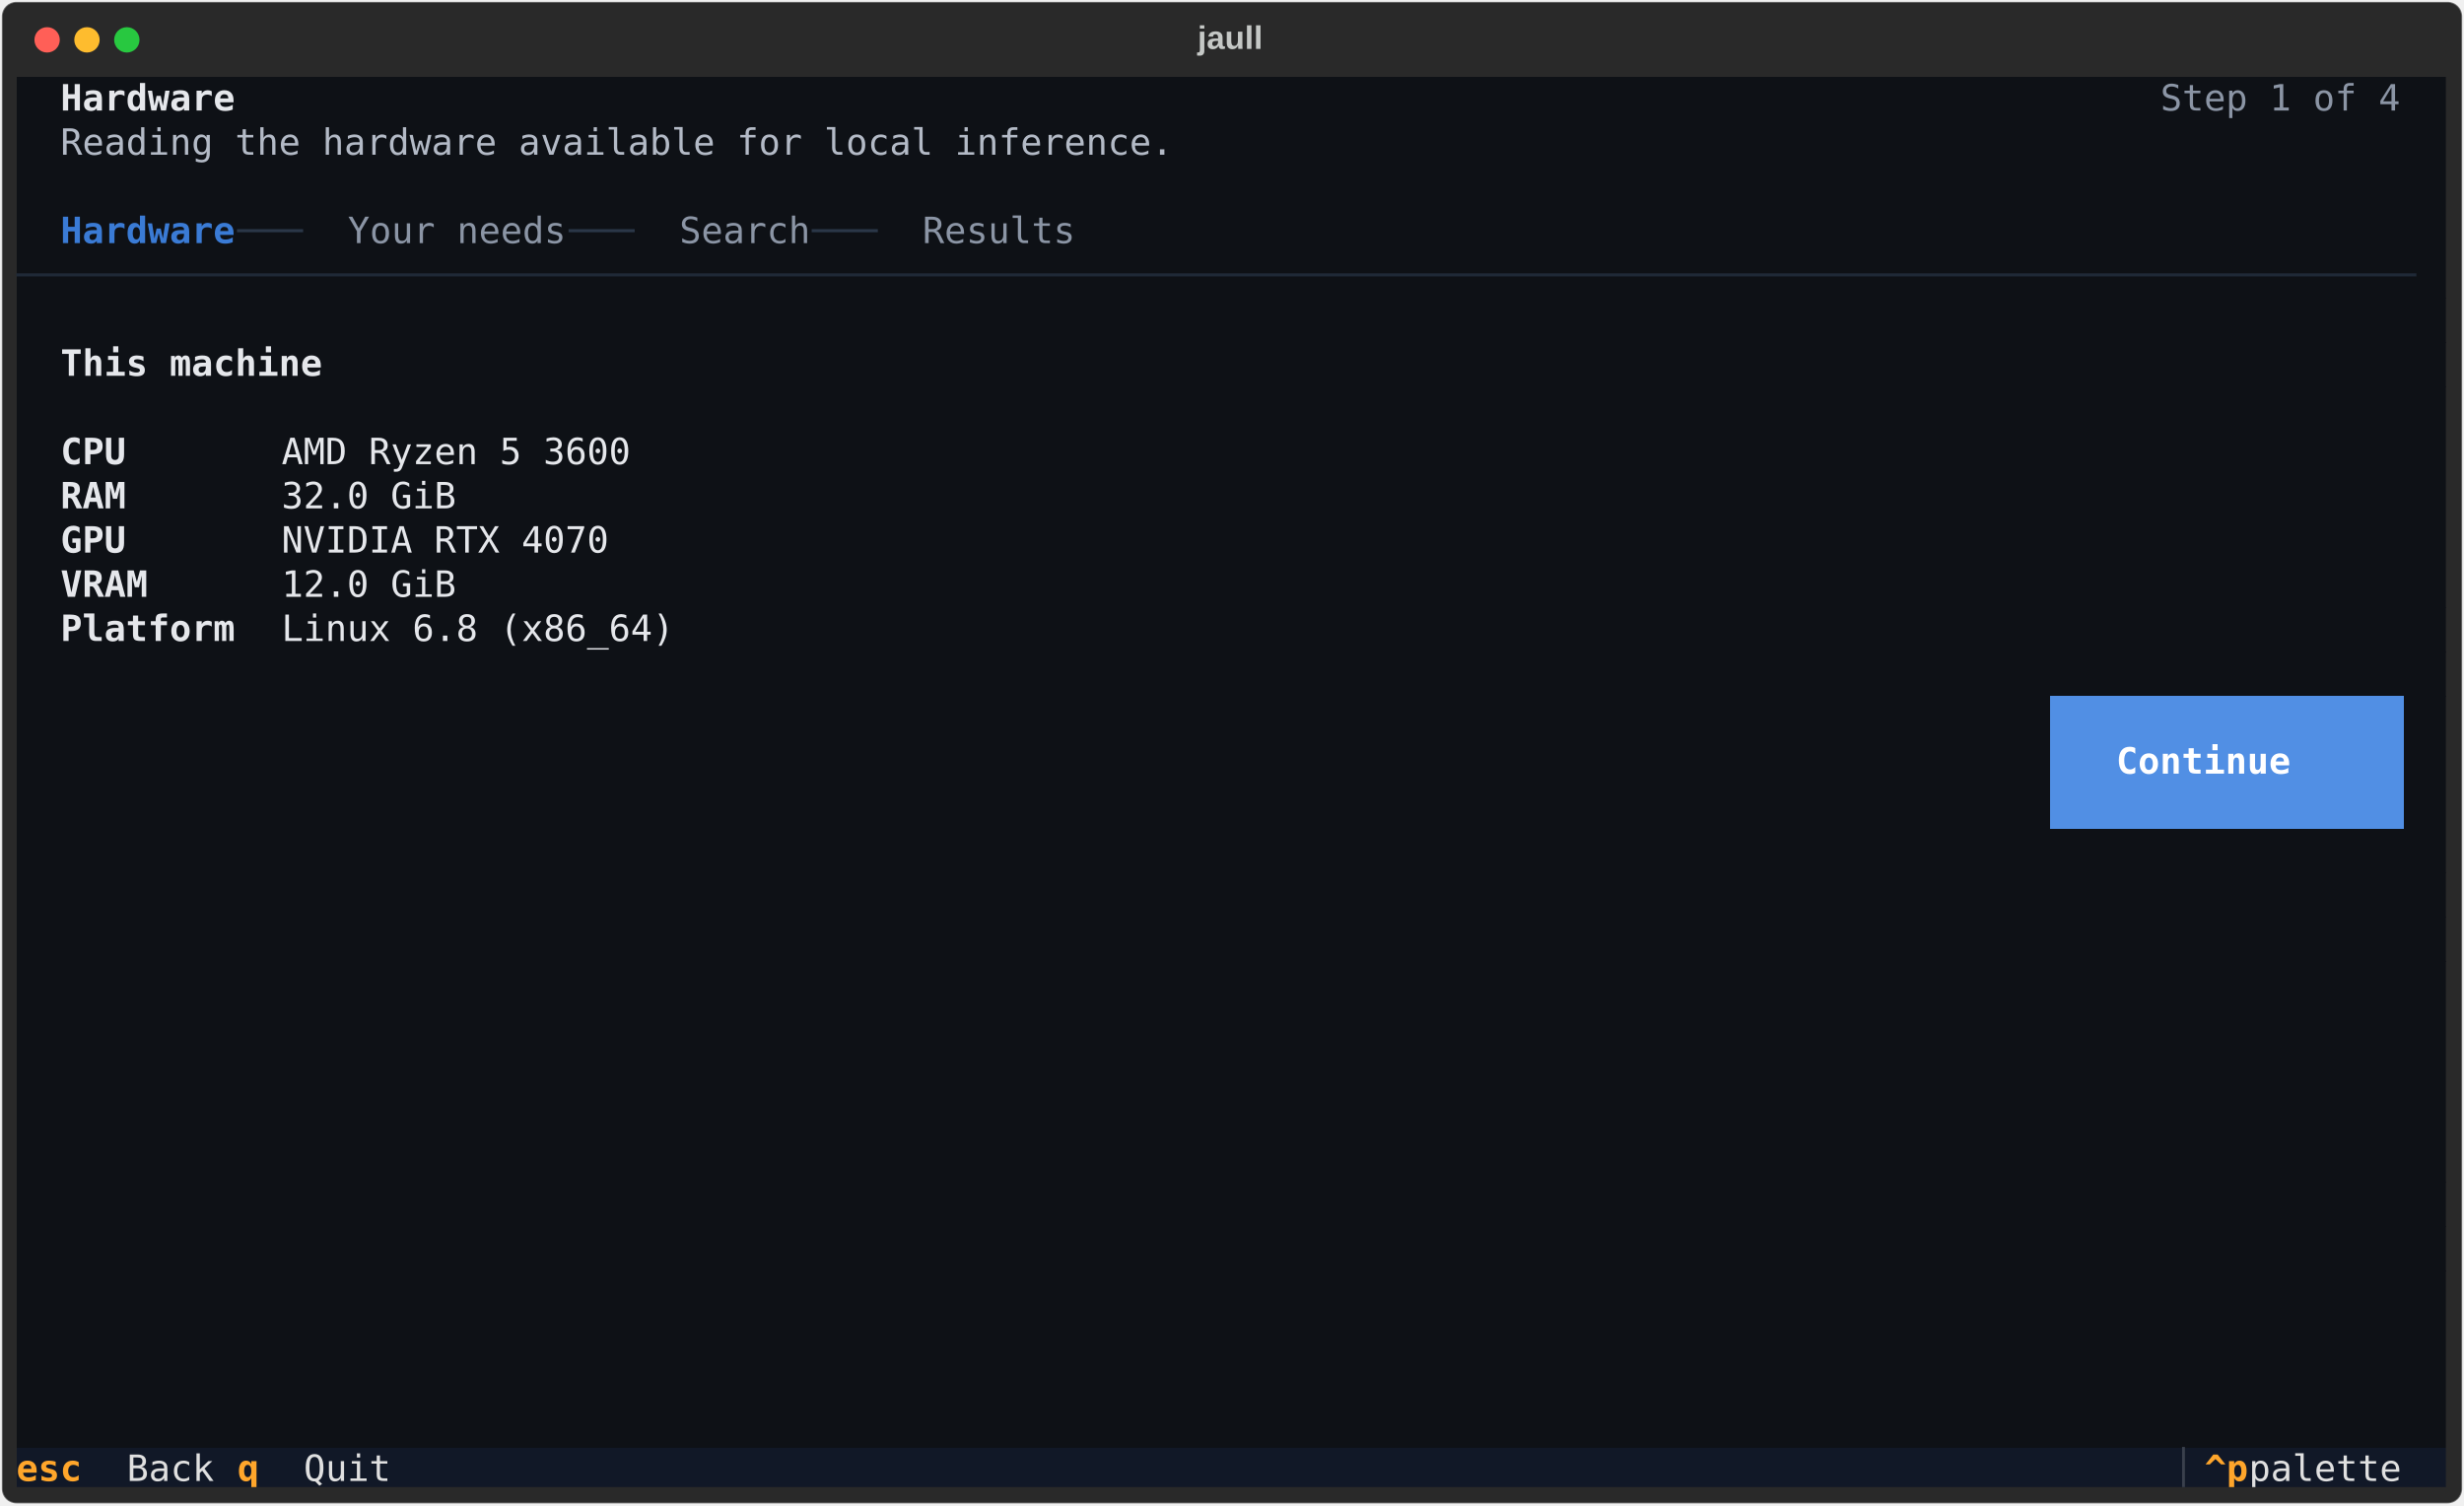
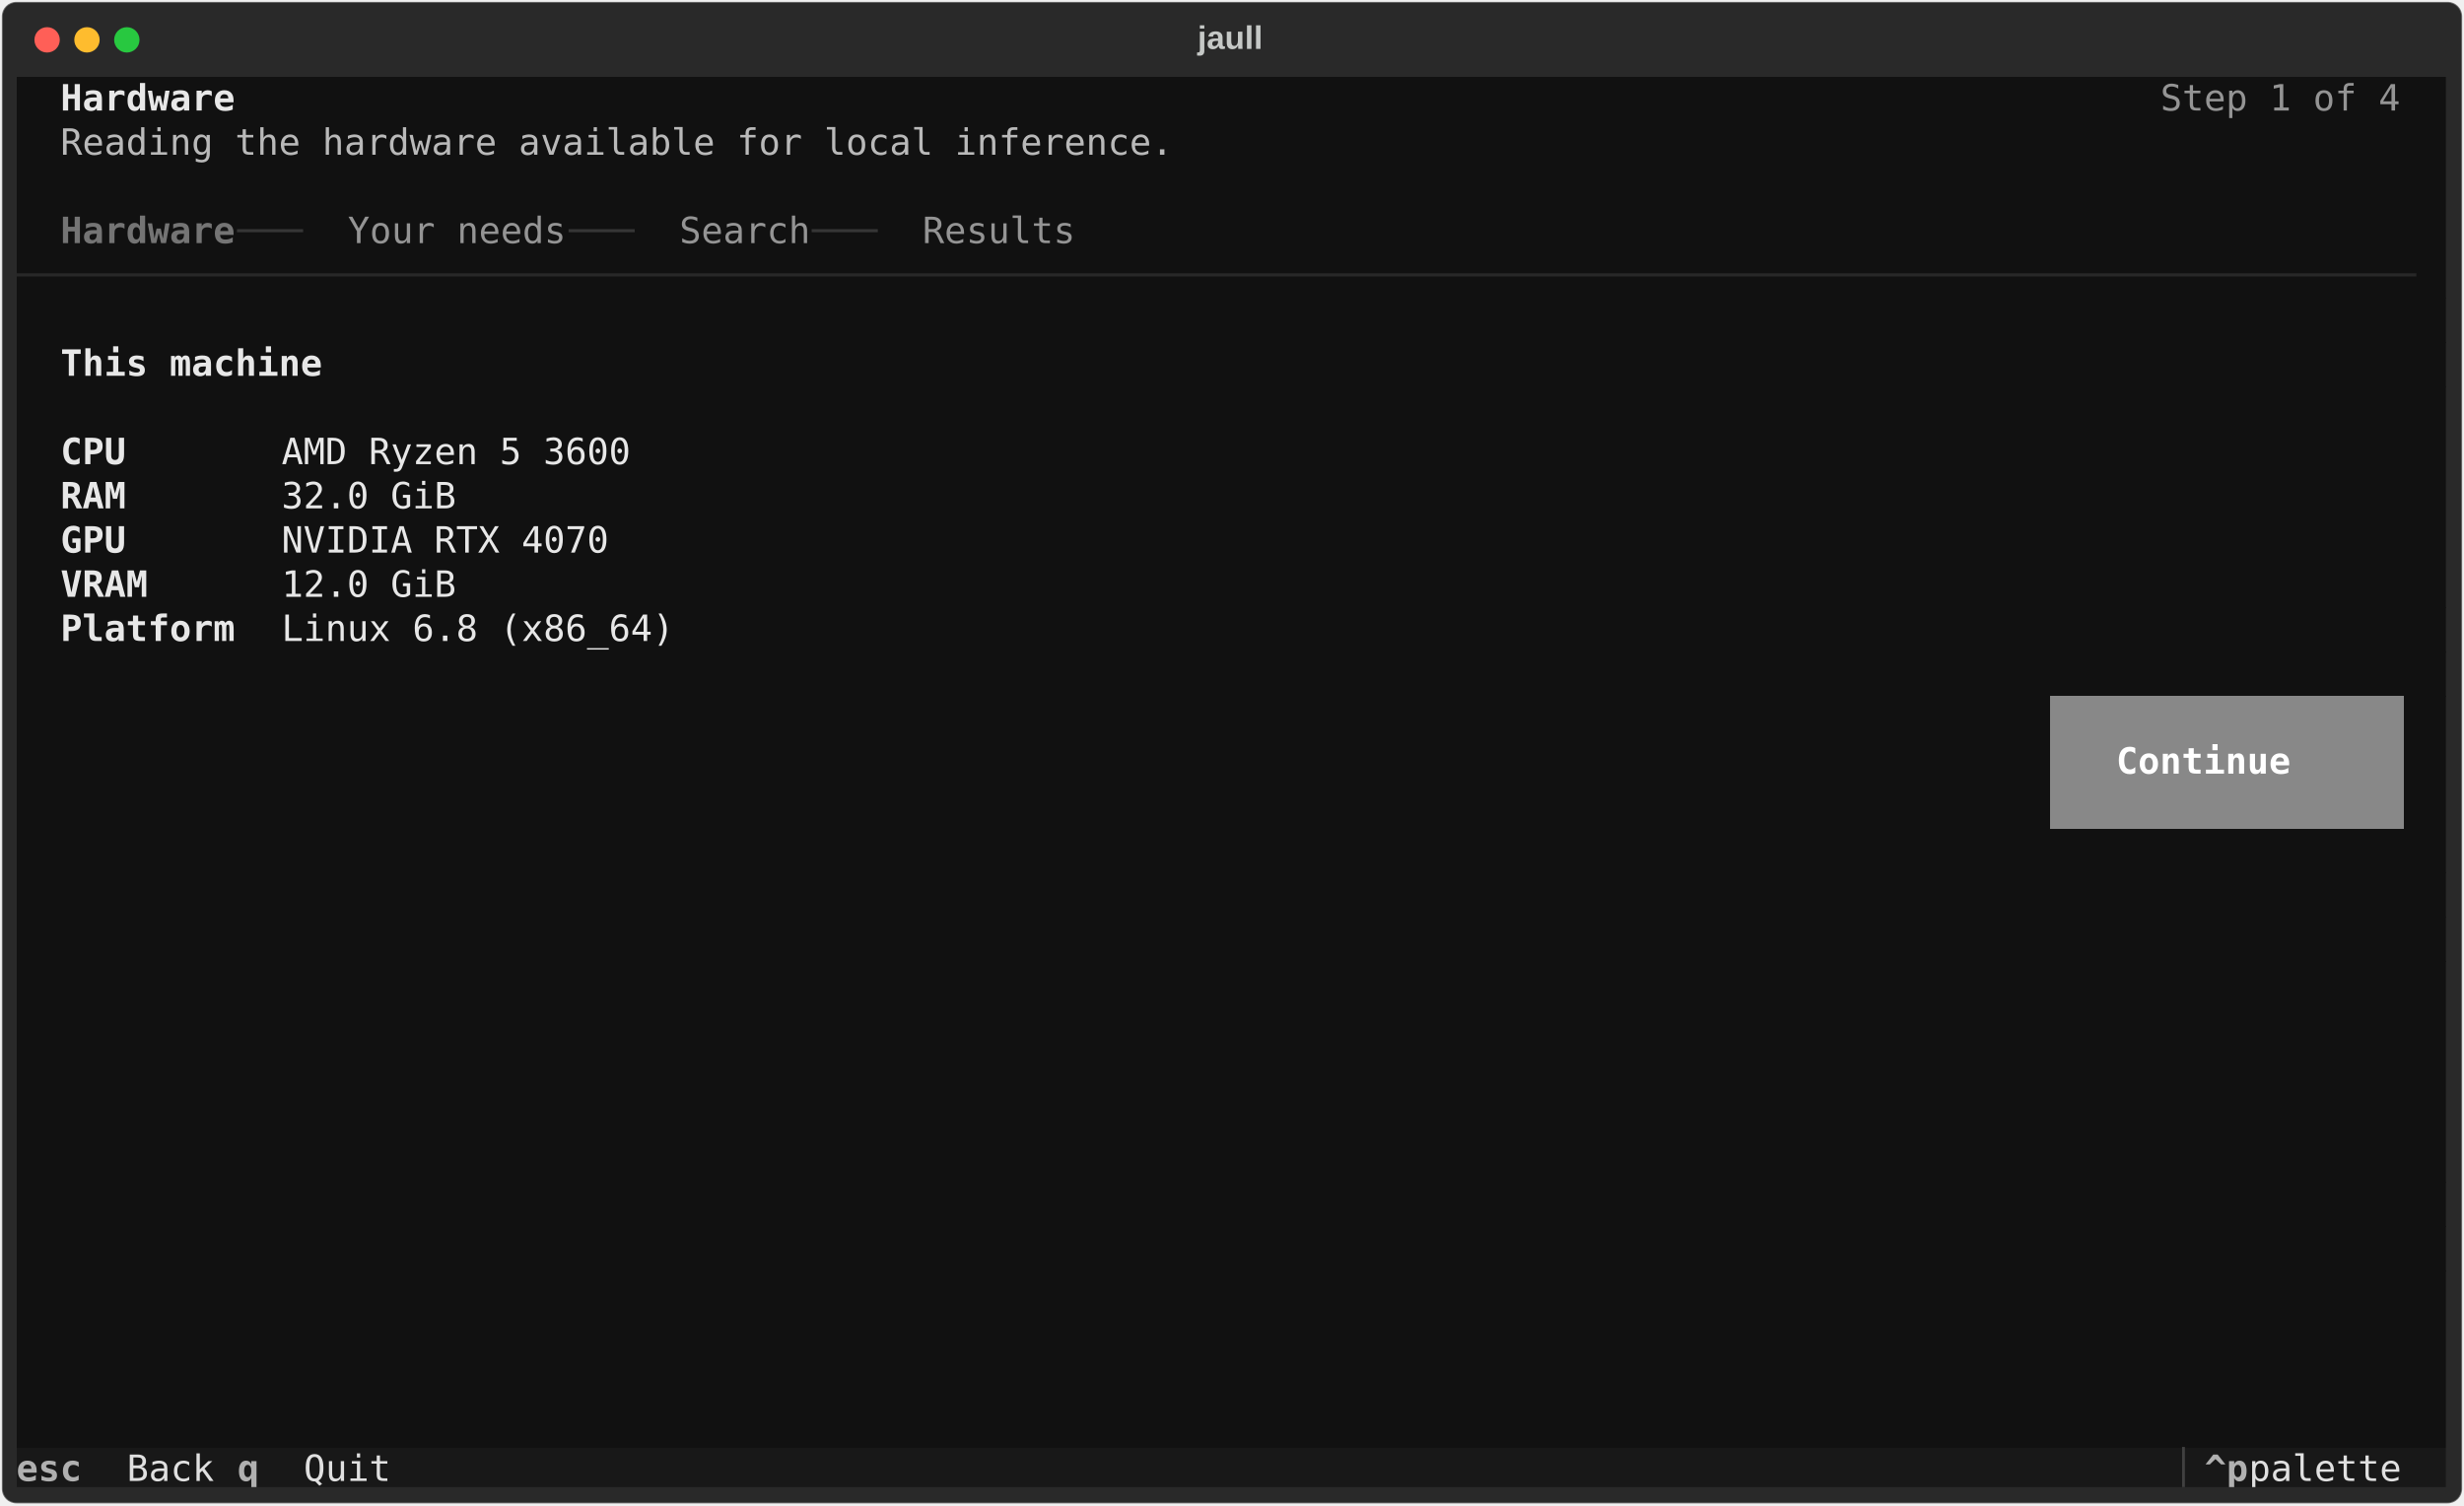
<svg xmlns="http://www.w3.org/2000/svg" class="rich-terminal" viewBox="0 0 1360 830.8">
  <style>

    @font-face {
        font-family: "Fira Code";
        src: local("FiraCode-Regular"),
                url("https://cdnjs.cloudflare.com/ajax/libs/firacode/6.2.0/woff2/FiraCode-Regular.woff2") format("woff2"),
                url("https://cdnjs.cloudflare.com/ajax/libs/firacode/6.2.0/woff/FiraCode-Regular.woff") format("woff");
        font-style: normal;
        font-weight: 400;
    }
    @font-face {
        font-family: "Fira Code";
        src: local("FiraCode-Bold"),
                url("https://cdnjs.cloudflare.com/ajax/libs/firacode/6.2.0/woff2/FiraCode-Bold.woff2") format("woff2"),
                url("https://cdnjs.cloudflare.com/ajax/libs/firacode/6.2.0/woff/FiraCode-Bold.woff") format("woff");
        font-style: bold;
        font-weight: 700;
    }

-     .terminal-2923020506-matrix {
+     .terminal-290826810-matrix {
        font-family: Fira Code, monospace;
        font-size: 20px;
        line-height: 24.4px;
        font-variant-east-asian: full-width;
    }

-     .terminal-2923020506-title {
+     .terminal-290826810-title {
        font-size: 18px;
        font-weight: bold;
        font-family: arial;
    }

-     .terminal-2923020506-r1 { fill: #c5c8c6 }
- .terminal-2923020506-r2 { fill: #e5e7eb;font-weight: bold }
- .terminal-2923020506-r3 { fill: #8b95a5 }
- .terminal-2923020506-r4 { fill: #b3bac6 }
- .terminal-2923020506-r5 { fill: #3a7bd5;font-weight: bold }
- .terminal-2923020506-r6 { fill: #2b3748 }
- .terminal-2923020506-r7 { fill: #1f2937 }
- .terminal-2923020506-r8 { fill: #e5e7eb }
- .terminal-2923020506-r9 { fill: #ffffff;font-weight: bold }
- .terminal-2923020506-r10 { fill: #ffa62b;font-weight: bold }
- .terminal-2923020506-r11 { fill: #e0e0e0 }
- .terminal-2923020506-r12 { fill: #3a404c }
+     .terminal-290826810-r1 { fill: #c5c8c6 }
+ .terminal-290826810-r2 { fill: #e7e7e7;font-weight: bold }
+ .terminal-290826810-r3 { fill: #949494 }
+ .terminal-290826810-r4 { fill: #b9b9b9 }
+ .terminal-290826810-r5 { fill: #747474;font-weight: bold }
+ .terminal-290826810-r6 { fill: #363636 }
+ .terminal-290826810-r7 { fill: #282828 }
+ .terminal-290826810-r8 { fill: #e7e7e7 }
+ .terminal-290826810-r9 { fill: #ffffff;font-weight: bold }
+ .terminal-290826810-r10 { fill: #b0b0b0;font-weight: bold }
+ .terminal-290826810-r11 { fill: #e0e0e0 }
+ .terminal-290826810-r12 { fill: #404040 }
    </style>
  <defs>
-     <clipPath id="terminal-2923020506-clip-terminal">
+     <clipPath id="terminal-290826810-clip-terminal">
      <rect x="0" y="0" width="1341.0" height="779.8" />
    </clipPath>
-     <clipPath id="terminal-2923020506-line-0">
+     <clipPath id="terminal-290826810-line-0">
      <rect x="0" y="1.5" width="1342" height="24.65" />
    </clipPath>
-     <clipPath id="terminal-2923020506-line-1">
+     <clipPath id="terminal-290826810-line-1">
      <rect x="0" y="25.9" width="1342" height="24.65" />
    </clipPath>
-     <clipPath id="terminal-2923020506-line-2">
+     <clipPath id="terminal-290826810-line-2">
      <rect x="0" y="50.3" width="1342" height="24.65" />
    </clipPath>
-     <clipPath id="terminal-2923020506-line-3">
+     <clipPath id="terminal-290826810-line-3">
      <rect x="0" y="74.7" width="1342" height="24.65" />
    </clipPath>
-     <clipPath id="terminal-2923020506-line-4">
+     <clipPath id="terminal-290826810-line-4">
      <rect x="0" y="99.1" width="1342" height="24.65" />
    </clipPath>
-     <clipPath id="terminal-2923020506-line-5">
+     <clipPath id="terminal-290826810-line-5">
      <rect x="0" y="123.5" width="1342" height="24.65" />
    </clipPath>
-     <clipPath id="terminal-2923020506-line-6">
+     <clipPath id="terminal-290826810-line-6">
      <rect x="0" y="147.9" width="1342" height="24.65" />
    </clipPath>
-     <clipPath id="terminal-2923020506-line-7">
+     <clipPath id="terminal-290826810-line-7">
      <rect x="0" y="172.3" width="1342" height="24.65" />
    </clipPath>
-     <clipPath id="terminal-2923020506-line-8">
+     <clipPath id="terminal-290826810-line-8">
      <rect x="0" y="196.7" width="1342" height="24.65" />
    </clipPath>
-     <clipPath id="terminal-2923020506-line-9">
+     <clipPath id="terminal-290826810-line-9">
      <rect x="0" y="221.1" width="1342" height="24.65" />
    </clipPath>
-     <clipPath id="terminal-2923020506-line-10">
+     <clipPath id="terminal-290826810-line-10">
      <rect x="0" y="245.5" width="1342" height="24.65" />
    </clipPath>
-     <clipPath id="terminal-2923020506-line-11">
+     <clipPath id="terminal-290826810-line-11">
      <rect x="0" y="269.9" width="1342" height="24.65" />
    </clipPath>
-     <clipPath id="terminal-2923020506-line-12">
+     <clipPath id="terminal-290826810-line-12">
      <rect x="0" y="294.3" width="1342" height="24.65" />
    </clipPath>
-     <clipPath id="terminal-2923020506-line-13">
+     <clipPath id="terminal-290826810-line-13">
      <rect x="0" y="318.7" width="1342" height="24.65" />
    </clipPath>
-     <clipPath id="terminal-2923020506-line-14">
+     <clipPath id="terminal-290826810-line-14">
      <rect x="0" y="343.1" width="1342" height="24.65" />
    </clipPath>
-     <clipPath id="terminal-2923020506-line-15">
+     <clipPath id="terminal-290826810-line-15">
      <rect x="0" y="367.5" width="1342" height="24.65" />
    </clipPath>
-     <clipPath id="terminal-2923020506-line-16">
+     <clipPath id="terminal-290826810-line-16">
      <rect x="0" y="391.9" width="1342" height="24.65" />
    </clipPath>
-     <clipPath id="terminal-2923020506-line-17">
+     <clipPath id="terminal-290826810-line-17">
      <rect x="0" y="416.3" width="1342" height="24.65" />
    </clipPath>
-     <clipPath id="terminal-2923020506-line-18">
+     <clipPath id="terminal-290826810-line-18">
      <rect x="0" y="440.7" width="1342" height="24.65" />
    </clipPath>
-     <clipPath id="terminal-2923020506-line-19">
+     <clipPath id="terminal-290826810-line-19">
      <rect x="0" y="465.1" width="1342" height="24.65" />
    </clipPath>
-     <clipPath id="terminal-2923020506-line-20">
+     <clipPath id="terminal-290826810-line-20">
      <rect x="0" y="489.5" width="1342" height="24.65" />
    </clipPath>
-     <clipPath id="terminal-2923020506-line-21">
+     <clipPath id="terminal-290826810-line-21">
      <rect x="0" y="513.9" width="1342" height="24.65" />
    </clipPath>
-     <clipPath id="terminal-2923020506-line-22">
+     <clipPath id="terminal-290826810-line-22">
      <rect x="0" y="538.3" width="1342" height="24.65" />
    </clipPath>
-     <clipPath id="terminal-2923020506-line-23">
+     <clipPath id="terminal-290826810-line-23">
      <rect x="0" y="562.7" width="1342" height="24.65" />
    </clipPath>
-     <clipPath id="terminal-2923020506-line-24">
+     <clipPath id="terminal-290826810-line-24">
      <rect x="0" y="587.1" width="1342" height="24.65" />
    </clipPath>
-     <clipPath id="terminal-2923020506-line-25">
+     <clipPath id="terminal-290826810-line-25">
      <rect x="0" y="611.5" width="1342" height="24.65" />
    </clipPath>
-     <clipPath id="terminal-2923020506-line-26">
+     <clipPath id="terminal-290826810-line-26">
      <rect x="0" y="635.9" width="1342" height="24.65" />
    </clipPath>
-     <clipPath id="terminal-2923020506-line-27">
+     <clipPath id="terminal-290826810-line-27">
      <rect x="0" y="660.3" width="1342" height="24.65" />
    </clipPath>
-     <clipPath id="terminal-2923020506-line-28">
+     <clipPath id="terminal-290826810-line-28">
      <rect x="0" y="684.7" width="1342" height="24.65" />
    </clipPath>
-     <clipPath id="terminal-2923020506-line-29">
+     <clipPath id="terminal-290826810-line-29">
      <rect x="0" y="709.1" width="1342" height="24.65" />
    </clipPath>
-     <clipPath id="terminal-2923020506-line-30">
+     <clipPath id="terminal-290826810-line-30">
      <rect x="0" y="733.5" width="1342" height="24.65" />
    </clipPath>
  </defs>
  <rect fill="#292929" stroke="rgba(255,255,255,0.35)" stroke-width="1" x="1" y="1" width="1358" height="828.8" rx="8" />
-   <text class="terminal-2923020506-title" fill="#c5c8c6" text-anchor="middle" x="679" y="27">jaull</text>
+   <text class="terminal-290826810-title" fill="#c5c8c6" text-anchor="middle" x="679" y="27">jaull</text>
  <g transform="translate(26,22)">
    <circle cx="0" cy="0" r="7" fill="#ff5f57" />
    <circle cx="22" cy="0" r="7" fill="#febc2e" />
    <circle cx="44" cy="0" r="7" fill="#28c840" />
  </g>
-   <g transform="translate(9, 41)" clip-path="url(#terminal-2923020506-clip-terminal)">
-     <rect fill="#0e1116" x="0" y="1.5" width="24.4" height="24.65" shape-rendering="crispEdges" />
-     <rect fill="#0e1116" x="24.4" y="1.5" width="97.6" height="24.65" shape-rendering="crispEdges" />
-     <rect fill="#0e1116" x="122" y="1.5" width="1061.4" height="24.65" shape-rendering="crispEdges" />
-     <rect fill="#0e1116" x="1183.4" y="1.5" width="134.2" height="24.65" shape-rendering="crispEdges" />
-     <rect fill="#0e1116" x="1317.6" y="1.5" width="24.4" height="24.65" shape-rendering="crispEdges" />
-     <rect fill="#0e1116" x="0" y="25.9" width="24.4" height="24.65" shape-rendering="crispEdges" />
-     <rect fill="#0e1116" x="24.4" y="25.9" width="622.2" height="24.65" shape-rendering="crispEdges" />
-     <rect fill="#0e1116" x="646.6" y="25.9" width="671" height="24.65" shape-rendering="crispEdges" />
-     <rect fill="#0e1116" x="1317.6" y="25.9" width="24.4" height="24.65" shape-rendering="crispEdges" />
-     <rect fill="#0e1116" x="0" y="50.3" width="24.4" height="24.65" shape-rendering="crispEdges" />
-     <rect fill="#0e1116" x="24.4" y="50.3" width="1293.2" height="24.65" shape-rendering="crispEdges" />
-     <rect fill="#0e1116" x="1317.6" y="50.3" width="24.4" height="24.65" shape-rendering="crispEdges" />
-     <rect fill="#0e1116" x="0" y="74.7" width="24.4" height="24.65" shape-rendering="crispEdges" />
-     <rect fill="#0e1116" x="24.4" y="74.7" width="97.6" height="24.65" shape-rendering="crispEdges" />
-     <rect fill="#0e1116" x="122" y="74.7" width="61" height="24.65" shape-rendering="crispEdges" />
-     <rect fill="#0e1116" x="183" y="74.7" width="122" height="24.65" shape-rendering="crispEdges" />
-     <rect fill="#0e1116" x="305" y="74.7" width="61" height="24.65" shape-rendering="crispEdges" />
-     <rect fill="#0e1116" x="366" y="74.7" width="73.2" height="24.65" shape-rendering="crispEdges" />
-     <rect fill="#0e1116" x="439.2" y="74.7" width="61" height="24.65" shape-rendering="crispEdges" />
-     <rect fill="#0e1116" x="500.2" y="74.7" width="85.4" height="24.65" shape-rendering="crispEdges" />
-     <rect fill="#0e1116" x="585.6" y="74.7" width="732" height="24.65" shape-rendering="crispEdges" />
-     <rect fill="#0e1116" x="1317.6" y="74.7" width="24.4" height="24.65" shape-rendering="crispEdges" />
-     <rect fill="#0e1116" x="0" y="99.1" width="1342" height="24.65" shape-rendering="crispEdges" />
-     <rect fill="#0e1116" x="0" y="123.5" width="1342" height="24.65" shape-rendering="crispEdges" />
-     <rect fill="#0e1116" x="0" y="147.9" width="24.4" height="24.65" shape-rendering="crispEdges" />
-     <rect fill="#0e1116" x="24.4" y="147.9" width="146.4" height="24.65" shape-rendering="crispEdges" />
-     <rect fill="#0e1116" x="170.8" y="147.9" width="1146.8" height="24.65" shape-rendering="crispEdges" />
-     <rect fill="#0e1116" x="1317.6" y="147.9" width="24.4" height="24.65" shape-rendering="crispEdges" />
-     <rect fill="#0e1116" x="0" y="172.3" width="24.4" height="24.65" shape-rendering="crispEdges" />
-     <rect fill="#0e1116" x="24.4" y="172.3" width="1293.2" height="24.65" shape-rendering="crispEdges" />
-     <rect fill="#0e1116" x="1317.6" y="172.3" width="24.4" height="24.65" shape-rendering="crispEdges" />
-     <rect fill="#0e1116" x="0" y="196.7" width="24.4" height="24.65" shape-rendering="crispEdges" />
-     <rect fill="#0e1116" x="24.4" y="196.7" width="122" height="24.65" shape-rendering="crispEdges" />
-     <rect fill="#0e1116" x="146.4" y="196.7" width="207.4" height="24.65" shape-rendering="crispEdges" />
-     <rect fill="#0e1116" x="353.8" y="196.7" width="963.8" height="24.65" shape-rendering="crispEdges" />
-     <rect fill="#0e1116" x="1317.6" y="196.7" width="24.4" height="24.65" shape-rendering="crispEdges" />
-     <rect fill="#0e1116" x="0" y="221.1" width="24.4" height="24.65" shape-rendering="crispEdges" />
-     <rect fill="#0e1116" x="24.4" y="221.1" width="122" height="24.65" shape-rendering="crispEdges" />
-     <rect fill="#0e1116" x="146.4" y="221.1" width="109.8" height="24.65" shape-rendering="crispEdges" />
-     <rect fill="#0e1116" x="256.2" y="221.1" width="1061.4" height="24.65" shape-rendering="crispEdges" />
-     <rect fill="#0e1116" x="1317.6" y="221.1" width="24.4" height="24.65" shape-rendering="crispEdges" />
-     <rect fill="#0e1116" x="0" y="245.5" width="24.4" height="24.65" shape-rendering="crispEdges" />
-     <rect fill="#0e1116" x="24.4" y="245.5" width="122" height="24.65" shape-rendering="crispEdges" />
-     <rect fill="#0e1116" x="146.4" y="245.5" width="195.2" height="24.65" shape-rendering="crispEdges" />
-     <rect fill="#0e1116" x="341.6" y="245.5" width="976" height="24.65" shape-rendering="crispEdges" />
-     <rect fill="#0e1116" x="1317.6" y="245.5" width="24.4" height="24.65" shape-rendering="crispEdges" />
-     <rect fill="#0e1116" x="0" y="269.9" width="24.4" height="24.65" shape-rendering="crispEdges" />
-     <rect fill="#0e1116" x="24.4" y="269.9" width="122" height="24.65" shape-rendering="crispEdges" />
-     <rect fill="#0e1116" x="146.4" y="269.9" width="109.8" height="24.65" shape-rendering="crispEdges" />
-     <rect fill="#0e1116" x="256.2" y="269.9" width="1061.4" height="24.65" shape-rendering="crispEdges" />
-     <rect fill="#0e1116" x="1317.6" y="269.9" width="24.4" height="24.65" shape-rendering="crispEdges" />
-     <rect fill="#0e1116" x="0" y="294.3" width="24.4" height="24.65" shape-rendering="crispEdges" />
-     <rect fill="#0e1116" x="24.4" y="294.3" width="122" height="24.65" shape-rendering="crispEdges" />
-     <rect fill="#0e1116" x="146.4" y="294.3" width="231.8" height="24.65" shape-rendering="crispEdges" />
-     <rect fill="#0e1116" x="378.2" y="294.3" width="939.4" height="24.65" shape-rendering="crispEdges" />
-     <rect fill="#0e1116" x="1317.6" y="294.3" width="24.4" height="24.65" shape-rendering="crispEdges" />
-     <rect fill="#0e1116" x="0" y="318.7" width="24.4" height="24.65" shape-rendering="crispEdges" />
-     <rect fill="#0e1116" x="24.4" y="318.7" width="1293.2" height="24.65" shape-rendering="crispEdges" />
-     <rect fill="#0e1116" x="1317.6" y="318.7" width="24.4" height="24.65" shape-rendering="crispEdges" />
-     <rect fill="#0e1116" x="0" y="343.1" width="24.4" height="24.65" shape-rendering="crispEdges" />
-     <rect fill="#0e1116" x="24.4" y="343.1" width="1098" height="24.65" shape-rendering="crispEdges" />
-     <rect fill="#518fe4" x="1122.4" y="343.1" width="36.6" height="24.65" shape-rendering="crispEdges" />
-     <rect fill="#518fe4" x="1159" y="343.1" width="122" height="24.65" shape-rendering="crispEdges" />
-     <rect fill="#518fe4" x="1281" y="343.1" width="36.6" height="24.65" shape-rendering="crispEdges" />
-     <rect fill="#0e1116" x="1317.6" y="343.1" width="24.4" height="24.65" shape-rendering="crispEdges" />
-     <rect fill="#0e1116" x="0" y="367.5" width="24.4" height="24.65" shape-rendering="crispEdges" />
-     <rect fill="#0e1116" x="24.4" y="367.5" width="1098" height="24.65" shape-rendering="crispEdges" />
-     <rect fill="#518fe4" x="1122.4" y="367.5" width="36.6" height="24.65" shape-rendering="crispEdges" />
-     <rect fill="#518fe4" x="1159" y="367.5" width="122" height="24.65" shape-rendering="crispEdges" />
-     <rect fill="#518fe4" x="1281" y="367.5" width="36.6" height="24.65" shape-rendering="crispEdges" />
-     <rect fill="#0e1116" x="1317.6" y="367.5" width="24.4" height="24.65" shape-rendering="crispEdges" />
-     <rect fill="#0e1116" x="0" y="391.9" width="24.4" height="24.65" shape-rendering="crispEdges" />
-     <rect fill="#0e1116" x="24.4" y="391.9" width="1098" height="24.65" shape-rendering="crispEdges" />
-     <rect fill="#518fe4" x="1122.4" y="391.9" width="36.6" height="24.65" shape-rendering="crispEdges" />
-     <rect fill="#518fe4" x="1159" y="391.9" width="122" height="24.65" shape-rendering="crispEdges" />
-     <rect fill="#518fe4" x="1281" y="391.9" width="36.6" height="24.65" shape-rendering="crispEdges" />
-     <rect fill="#0e1116" x="1317.6" y="391.9" width="24.4" height="24.65" shape-rendering="crispEdges" />
-     <rect fill="#0e1116" x="0" y="416.3" width="24.4" height="24.65" shape-rendering="crispEdges" />
-     <rect fill="#0e1116" x="24.4" y="416.3" width="1293.2" height="24.65" shape-rendering="crispEdges" />
-     <rect fill="#0e1116" x="1317.6" y="416.3" width="24.4" height="24.65" shape-rendering="crispEdges" />
-     <rect fill="#0e1116" x="0" y="440.7" width="1342" height="24.65" shape-rendering="crispEdges" />
-     <rect fill="#0e1116" x="0" y="465.1" width="1342" height="24.65" shape-rendering="crispEdges" />
-     <rect fill="#0e1116" x="0" y="489.5" width="1342" height="24.65" shape-rendering="crispEdges" />
-     <rect fill="#0e1116" x="0" y="513.9" width="1342" height="24.65" shape-rendering="crispEdges" />
-     <rect fill="#0e1116" x="0" y="538.3" width="1342" height="24.65" shape-rendering="crispEdges" />
-     <rect fill="#0e1116" x="0" y="562.7" width="1342" height="24.65" shape-rendering="crispEdges" />
-     <rect fill="#0e1116" x="0" y="587.1" width="1342" height="24.65" shape-rendering="crispEdges" />
-     <rect fill="#0e1116" x="0" y="611.5" width="1342" height="24.65" shape-rendering="crispEdges" />
-     <rect fill="#0e1116" x="0" y="635.9" width="1342" height="24.65" shape-rendering="crispEdges" />
-     <rect fill="#0e1116" x="0" y="660.3" width="1342" height="24.65" shape-rendering="crispEdges" />
-     <rect fill="#0e1116" x="0" y="684.7" width="1342" height="24.65" shape-rendering="crispEdges" />
-     <rect fill="#0e1116" x="0" y="709.1" width="1342" height="24.65" shape-rendering="crispEdges" />
-     <rect fill="#0e1116" x="0" y="733.5" width="1342" height="24.65" shape-rendering="crispEdges" />
-     <rect fill="#111827" x="0" y="757.9" width="61" height="24.65" shape-rendering="crispEdges" />
-     <rect fill="#111827" x="61" y="757.9" width="61" height="24.65" shape-rendering="crispEdges" />
-     <rect fill="#111827" x="122" y="757.9" width="36.6" height="24.65" shape-rendering="crispEdges" />
-     <rect fill="#111827" x="158.6" y="757.9" width="61" height="24.65" shape-rendering="crispEdges" />
-     <rect fill="#111827" x="219.6" y="757.9" width="976" height="24.65" shape-rendering="crispEdges" />
-     <rect fill="#111827" x="1195.6" y="757.9" width="12.2" height="24.65" shape-rendering="crispEdges" />
-     <rect fill="#111827" x="1207.8" y="757.9" width="24.4" height="24.65" shape-rendering="crispEdges" />
-     <rect fill="#111827" x="1232.2" y="757.9" width="97.6" height="24.65" shape-rendering="crispEdges" />
-     <rect fill="#111827" x="1329.8" y="757.9" width="12.2" height="24.65" shape-rendering="crispEdges" />
-     <g class="terminal-2923020506-matrix">
-       <text class="terminal-2923020506-r2" x="24.4" y="20" textLength="97.6" clip-path="url(#terminal-2923020506-line-0)">Hardware</text>
-       <text class="terminal-2923020506-r3" x="1183.4" y="20" textLength="134.2" clip-path="url(#terminal-2923020506-line-0)">Step 1 of 4</text>
-       <text class="terminal-2923020506-r1" x="1342" y="20" textLength="12.2" clip-path="url(#terminal-2923020506-line-0)">
- </text>
-       <text class="terminal-2923020506-r4" x="24.4" y="44.4" textLength="622.2" clip-path="url(#terminal-2923020506-line-1)">Reading the hardware available for local inference.</text>
-       <text class="terminal-2923020506-r1" x="1342" y="44.4" textLength="12.2" clip-path="url(#terminal-2923020506-line-1)">
- </text>
-       <text class="terminal-2923020506-r1" x="1342" y="68.8" textLength="12.2" clip-path="url(#terminal-2923020506-line-2)">
- </text>
-       <text class="terminal-2923020506-r5" x="24.4" y="93.2" textLength="97.6" clip-path="url(#terminal-2923020506-line-3)">Hardware</text>
-       <text class="terminal-2923020506-r6" x="122" y="93.2" textLength="61" clip-path="url(#terminal-2923020506-line-3)"> ─── </text>
-       <text class="terminal-2923020506-r3" x="183" y="93.2" textLength="122" clip-path="url(#terminal-2923020506-line-3)">Your needs</text>
-       <text class="terminal-2923020506-r6" x="305" y="93.2" textLength="61" clip-path="url(#terminal-2923020506-line-3)"> ─── </text>
-       <text class="terminal-2923020506-r3" x="366" y="93.2" textLength="73.2" clip-path="url(#terminal-2923020506-line-3)">Search</text>
-       <text class="terminal-2923020506-r6" x="439.2" y="93.2" textLength="61" clip-path="url(#terminal-2923020506-line-3)"> ─── </text>
-       <text class="terminal-2923020506-r3" x="500.2" y="93.2" textLength="85.4" clip-path="url(#terminal-2923020506-line-3)">Results</text>
-       <text class="terminal-2923020506-r1" x="1342" y="93.2" textLength="12.2" clip-path="url(#terminal-2923020506-line-3)">
- </text>
-       <text class="terminal-2923020506-r7" x="0" y="117.6" textLength="1342" clip-path="url(#terminal-2923020506-line-4)">──────────────────────────────────────────────────────────────────────────────────────────────────────────────</text>
-       <text class="terminal-2923020506-r1" x="1342" y="117.6" textLength="12.2" clip-path="url(#terminal-2923020506-line-4)">
- </text>
-       <text class="terminal-2923020506-r1" x="1342" y="142" textLength="12.2" clip-path="url(#terminal-2923020506-line-5)">
- </text>
-       <text class="terminal-2923020506-r2" x="24.4" y="166.4" textLength="146.4" clip-path="url(#terminal-2923020506-line-6)">This machine</text>
-       <text class="terminal-2923020506-r1" x="1342" y="166.4" textLength="12.2" clip-path="url(#terminal-2923020506-line-6)">
- </text>
-       <text class="terminal-2923020506-r1" x="1342" y="190.8" textLength="12.2" clip-path="url(#terminal-2923020506-line-7)">
- </text>
-       <text class="terminal-2923020506-r2" x="24.4" y="215.2" textLength="122" clip-path="url(#terminal-2923020506-line-8)">CPU       </text>
-       <text class="terminal-2923020506-r8" x="146.4" y="215.2" textLength="207.4" clip-path="url(#terminal-2923020506-line-8)"> AMD Ryzen 5 3600</text>
-       <text class="terminal-2923020506-r1" x="1342" y="215.2" textLength="12.2" clip-path="url(#terminal-2923020506-line-8)">
- </text>
-       <text class="terminal-2923020506-r2" x="24.4" y="239.6" textLength="122" clip-path="url(#terminal-2923020506-line-9)">RAM       </text>
-       <text class="terminal-2923020506-r8" x="146.4" y="239.6" textLength="109.8" clip-path="url(#terminal-2923020506-line-9)"> 32.0 GiB</text>
-       <text class="terminal-2923020506-r1" x="1342" y="239.6" textLength="12.2" clip-path="url(#terminal-2923020506-line-9)">
- </text>
-       <text class="terminal-2923020506-r2" x="24.4" y="264" textLength="122" clip-path="url(#terminal-2923020506-line-10)">GPU       </text>
-       <text class="terminal-2923020506-r8" x="146.4" y="264" textLength="195.2" clip-path="url(#terminal-2923020506-line-10)"> NVIDIA RTX 4070</text>
-       <text class="terminal-2923020506-r1" x="1342" y="264" textLength="12.2" clip-path="url(#terminal-2923020506-line-10)">
- </text>
-       <text class="terminal-2923020506-r2" x="24.4" y="288.4" textLength="122" clip-path="url(#terminal-2923020506-line-11)">VRAM      </text>
-       <text class="terminal-2923020506-r8" x="146.4" y="288.4" textLength="109.8" clip-path="url(#terminal-2923020506-line-11)"> 12.0 GiB</text>
-       <text class="terminal-2923020506-r1" x="1342" y="288.4" textLength="12.2" clip-path="url(#terminal-2923020506-line-11)">
- </text>
-       <text class="terminal-2923020506-r2" x="24.4" y="312.8" textLength="122" clip-path="url(#terminal-2923020506-line-12)">Platform  </text>
-       <text class="terminal-2923020506-r8" x="146.4" y="312.8" textLength="231.8" clip-path="url(#terminal-2923020506-line-12)"> Linux 6.8 (x86_64)</text>
-       <text class="terminal-2923020506-r1" x="1342" y="312.8" textLength="12.2" clip-path="url(#terminal-2923020506-line-12)">
- </text>
-       <text class="terminal-2923020506-r1" x="1342" y="337.2" textLength="12.2" clip-path="url(#terminal-2923020506-line-13)">
- </text>
-       <text class="terminal-2923020506-r1" x="1342" y="361.6" textLength="12.2" clip-path="url(#terminal-2923020506-line-14)">
- </text>
-       <text class="terminal-2923020506-r9" x="1159" y="386" textLength="122" clip-path="url(#terminal-2923020506-line-15)"> Continue </text>
-       <text class="terminal-2923020506-r1" x="1342" y="386" textLength="12.2" clip-path="url(#terminal-2923020506-line-15)">
- </text>
-       <text class="terminal-2923020506-r1" x="1342" y="410.4" textLength="12.2" clip-path="url(#terminal-2923020506-line-16)">
- </text>
-       <text class="terminal-2923020506-r1" x="1342" y="434.8" textLength="12.2" clip-path="url(#terminal-2923020506-line-17)">
- </text>
-       <text class="terminal-2923020506-r1" x="1342" y="459.2" textLength="12.2" clip-path="url(#terminal-2923020506-line-18)">
- </text>
-       <text class="terminal-2923020506-r1" x="1342" y="483.6" textLength="12.2" clip-path="url(#terminal-2923020506-line-19)">
- </text>
-       <text class="terminal-2923020506-r1" x="1342" y="508" textLength="12.2" clip-path="url(#terminal-2923020506-line-20)">
- </text>
-       <text class="terminal-2923020506-r1" x="1342" y="532.4" textLength="12.2" clip-path="url(#terminal-2923020506-line-21)">
- </text>
-       <text class="terminal-2923020506-r1" x="1342" y="556.8" textLength="12.2" clip-path="url(#terminal-2923020506-line-22)">
- </text>
-       <text class="terminal-2923020506-r1" x="1342" y="581.2" textLength="12.2" clip-path="url(#terminal-2923020506-line-23)">
- </text>
-       <text class="terminal-2923020506-r1" x="1342" y="605.6" textLength="12.2" clip-path="url(#terminal-2923020506-line-24)">
- </text>
-       <text class="terminal-2923020506-r1" x="1342" y="630" textLength="12.2" clip-path="url(#terminal-2923020506-line-25)">
- </text>
-       <text class="terminal-2923020506-r1" x="1342" y="654.4" textLength="12.2" clip-path="url(#terminal-2923020506-line-26)">
- </text>
-       <text class="terminal-2923020506-r1" x="1342" y="678.8" textLength="12.2" clip-path="url(#terminal-2923020506-line-27)">
- </text>
-       <text class="terminal-2923020506-r1" x="1342" y="703.2" textLength="12.2" clip-path="url(#terminal-2923020506-line-28)">
- </text>
-       <text class="terminal-2923020506-r1" x="1342" y="727.6" textLength="12.2" clip-path="url(#terminal-2923020506-line-29)">
- </text>
-       <text class="terminal-2923020506-r1" x="1342" y="752" textLength="12.2" clip-path="url(#terminal-2923020506-line-30)">
- </text>
-       <text class="terminal-2923020506-r10" x="0" y="776.4" textLength="61" clip-path="url(#terminal-2923020506-line-31)"> esc </text>
-       <text class="terminal-2923020506-r11" x="61" y="776.4" textLength="61" clip-path="url(#terminal-2923020506-line-31)">Back </text>
-       <text class="terminal-2923020506-r10" x="122" y="776.4" textLength="36.6" clip-path="url(#terminal-2923020506-line-31)"> q </text>
-       <text class="terminal-2923020506-r11" x="158.6" y="776.4" textLength="61" clip-path="url(#terminal-2923020506-line-31)">Quit </text>
-       <text class="terminal-2923020506-r12" x="1195.6" y="776.4" textLength="12.2" clip-path="url(#terminal-2923020506-line-31)">▏</text>
-       <text class="terminal-2923020506-r10" x="1207.8" y="776.4" textLength="24.4" clip-path="url(#terminal-2923020506-line-31)">^p</text>
-       <text class="terminal-2923020506-r11" x="1232.2" y="776.4" textLength="97.6" clip-path="url(#terminal-2923020506-line-31)"> palette</text>
+   <g transform="translate(9, 41)" clip-path="url(#terminal-290826810-clip-terminal)">
+     <rect fill="#111111" x="0" y="1.5" width="24.4" height="24.65" shape-rendering="crispEdges" />
+     <rect fill="#111111" x="24.4" y="1.5" width="97.6" height="24.65" shape-rendering="crispEdges" />
+     <rect fill="#111111" x="122" y="1.5" width="1061.4" height="24.65" shape-rendering="crispEdges" />
+     <rect fill="#111111" x="1183.4" y="1.5" width="134.2" height="24.65" shape-rendering="crispEdges" />
+     <rect fill="#111111" x="1317.6" y="1.5" width="24.4" height="24.65" shape-rendering="crispEdges" />
+     <rect fill="#111111" x="0" y="25.9" width="24.4" height="24.65" shape-rendering="crispEdges" />
+     <rect fill="#111111" x="24.4" y="25.9" width="622.2" height="24.65" shape-rendering="crispEdges" />
+     <rect fill="#111111" x="646.6" y="25.9" width="671" height="24.65" shape-rendering="crispEdges" />
+     <rect fill="#111111" x="1317.6" y="25.9" width="24.4" height="24.65" shape-rendering="crispEdges" />
+     <rect fill="#111111" x="0" y="50.3" width="24.4" height="24.65" shape-rendering="crispEdges" />
+     <rect fill="#111111" x="24.4" y="50.3" width="1293.2" height="24.65" shape-rendering="crispEdges" />
+     <rect fill="#111111" x="1317.6" y="50.3" width="24.4" height="24.65" shape-rendering="crispEdges" />
+     <rect fill="#111111" x="0" y="74.7" width="24.4" height="24.65" shape-rendering="crispEdges" />
+     <rect fill="#111111" x="24.4" y="74.7" width="97.6" height="24.65" shape-rendering="crispEdges" />
+     <rect fill="#111111" x="122" y="74.7" width="61" height="24.65" shape-rendering="crispEdges" />
+     <rect fill="#111111" x="183" y="74.7" width="122" height="24.65" shape-rendering="crispEdges" />
+     <rect fill="#111111" x="305" y="74.7" width="61" height="24.65" shape-rendering="crispEdges" />
+     <rect fill="#111111" x="366" y="74.7" width="73.2" height="24.65" shape-rendering="crispEdges" />
+     <rect fill="#111111" x="439.2" y="74.7" width="61" height="24.65" shape-rendering="crispEdges" />
+     <rect fill="#111111" x="500.2" y="74.7" width="85.4" height="24.65" shape-rendering="crispEdges" />
+     <rect fill="#111111" x="585.6" y="74.7" width="732" height="24.65" shape-rendering="crispEdges" />
+     <rect fill="#111111" x="1317.6" y="74.7" width="24.4" height="24.65" shape-rendering="crispEdges" />
+     <rect fill="#111111" x="0" y="99.1" width="1342" height="24.65" shape-rendering="crispEdges" />
+     <rect fill="#111111" x="0" y="123.5" width="1342" height="24.65" shape-rendering="crispEdges" />
+     <rect fill="#111111" x="0" y="147.9" width="24.4" height="24.65" shape-rendering="crispEdges" />
+     <rect fill="#111111" x="24.4" y="147.9" width="146.4" height="24.65" shape-rendering="crispEdges" />
+     <rect fill="#111111" x="170.8" y="147.9" width="1146.8" height="24.65" shape-rendering="crispEdges" />
+     <rect fill="#111111" x="1317.6" y="147.9" width="24.4" height="24.65" shape-rendering="crispEdges" />
+     <rect fill="#111111" x="0" y="172.3" width="24.4" height="24.65" shape-rendering="crispEdges" />
+     <rect fill="#111111" x="24.4" y="172.3" width="1293.2" height="24.65" shape-rendering="crispEdges" />
+     <rect fill="#111111" x="1317.6" y="172.3" width="24.4" height="24.65" shape-rendering="crispEdges" />
+     <rect fill="#111111" x="0" y="196.7" width="24.4" height="24.65" shape-rendering="crispEdges" />
+     <rect fill="#111111" x="24.4" y="196.7" width="122" height="24.65" shape-rendering="crispEdges" />
+     <rect fill="#111111" x="146.4" y="196.7" width="207.4" height="24.65" shape-rendering="crispEdges" />
+     <rect fill="#111111" x="353.8" y="196.7" width="963.8" height="24.65" shape-rendering="crispEdges" />
+     <rect fill="#111111" x="1317.6" y="196.7" width="24.4" height="24.65" shape-rendering="crispEdges" />
+     <rect fill="#111111" x="0" y="221.1" width="24.4" height="24.65" shape-rendering="crispEdges" />
+     <rect fill="#111111" x="24.4" y="221.1" width="122" height="24.65" shape-rendering="crispEdges" />
+     <rect fill="#111111" x="146.4" y="221.1" width="109.8" height="24.65" shape-rendering="crispEdges" />
+     <rect fill="#111111" x="256.2" y="221.1" width="1061.4" height="24.65" shape-rendering="crispEdges" />
+     <rect fill="#111111" x="1317.6" y="221.1" width="24.4" height="24.65" shape-rendering="crispEdges" />
+     <rect fill="#111111" x="0" y="245.5" width="24.4" height="24.65" shape-rendering="crispEdges" />
+     <rect fill="#111111" x="24.4" y="245.5" width="122" height="24.65" shape-rendering="crispEdges" />
+     <rect fill="#111111" x="146.4" y="245.5" width="195.2" height="24.65" shape-rendering="crispEdges" />
+     <rect fill="#111111" x="341.6" y="245.5" width="976" height="24.65" shape-rendering="crispEdges" />
+     <rect fill="#111111" x="1317.6" y="245.5" width="24.4" height="24.65" shape-rendering="crispEdges" />
+     <rect fill="#111111" x="0" y="269.9" width="24.4" height="24.65" shape-rendering="crispEdges" />
+     <rect fill="#111111" x="24.4" y="269.9" width="122" height="24.65" shape-rendering="crispEdges" />
+     <rect fill="#111111" x="146.4" y="269.9" width="109.8" height="24.65" shape-rendering="crispEdges" />
+     <rect fill="#111111" x="256.2" y="269.9" width="1061.4" height="24.65" shape-rendering="crispEdges" />
+     <rect fill="#111111" x="1317.6" y="269.9" width="24.4" height="24.65" shape-rendering="crispEdges" />
+     <rect fill="#111111" x="0" y="294.3" width="24.4" height="24.65" shape-rendering="crispEdges" />
+     <rect fill="#111111" x="24.4" y="294.3" width="122" height="24.65" shape-rendering="crispEdges" />
+     <rect fill="#111111" x="146.4" y="294.3" width="231.8" height="24.65" shape-rendering="crispEdges" />
+     <rect fill="#111111" x="378.2" y="294.3" width="939.4" height="24.65" shape-rendering="crispEdges" />
+     <rect fill="#111111" x="1317.6" y="294.3" width="24.4" height="24.65" shape-rendering="crispEdges" />
+     <rect fill="#111111" x="0" y="318.7" width="24.4" height="24.65" shape-rendering="crispEdges" />
+     <rect fill="#111111" x="24.4" y="318.7" width="1293.2" height="24.65" shape-rendering="crispEdges" />
+     <rect fill="#111111" x="1317.6" y="318.7" width="24.4" height="24.65" shape-rendering="crispEdges" />
+     <rect fill="#111111" x="0" y="343.1" width="24.4" height="24.65" shape-rendering="crispEdges" />
+     <rect fill="#111111" x="24.4" y="343.1" width="1098" height="24.65" shape-rendering="crispEdges" />
+     <rect fill="#888888" x="1122.4" y="343.1" width="36.6" height="24.65" shape-rendering="crispEdges" />
+     <rect fill="#888888" x="1159" y="343.1" width="122" height="24.65" shape-rendering="crispEdges" />
+     <rect fill="#888888" x="1281" y="343.1" width="36.6" height="24.65" shape-rendering="crispEdges" />
+     <rect fill="#111111" x="1317.6" y="343.1" width="24.4" height="24.65" shape-rendering="crispEdges" />
+     <rect fill="#111111" x="0" y="367.5" width="24.4" height="24.65" shape-rendering="crispEdges" />
+     <rect fill="#111111" x="24.4" y="367.5" width="1098" height="24.65" shape-rendering="crispEdges" />
+     <rect fill="#888888" x="1122.4" y="367.5" width="36.6" height="24.65" shape-rendering="crispEdges" />
+     <rect fill="#888888" x="1159" y="367.5" width="122" height="24.65" shape-rendering="crispEdges" />
+     <rect fill="#888888" x="1281" y="367.5" width="36.6" height="24.65" shape-rendering="crispEdges" />
+     <rect fill="#111111" x="1317.6" y="367.5" width="24.4" height="24.65" shape-rendering="crispEdges" />
+     <rect fill="#111111" x="0" y="391.9" width="24.4" height="24.65" shape-rendering="crispEdges" />
+     <rect fill="#111111" x="24.4" y="391.9" width="1098" height="24.65" shape-rendering="crispEdges" />
+     <rect fill="#888888" x="1122.4" y="391.9" width="36.6" height="24.65" shape-rendering="crispEdges" />
+     <rect fill="#888888" x="1159" y="391.9" width="122" height="24.65" shape-rendering="crispEdges" />
+     <rect fill="#888888" x="1281" y="391.9" width="36.6" height="24.65" shape-rendering="crispEdges" />
+     <rect fill="#111111" x="1317.6" y="391.9" width="24.4" height="24.65" shape-rendering="crispEdges" />
+     <rect fill="#111111" x="0" y="416.3" width="24.4" height="24.65" shape-rendering="crispEdges" />
+     <rect fill="#111111" x="24.4" y="416.3" width="1293.2" height="24.65" shape-rendering="crispEdges" />
+     <rect fill="#111111" x="1317.6" y="416.3" width="24.4" height="24.65" shape-rendering="crispEdges" />
+     <rect fill="#111111" x="0" y="440.7" width="1342" height="24.65" shape-rendering="crispEdges" />
+     <rect fill="#111111" x="0" y="465.1" width="1342" height="24.65" shape-rendering="crispEdges" />
+     <rect fill="#111111" x="0" y="489.5" width="1342" height="24.65" shape-rendering="crispEdges" />
+     <rect fill="#111111" x="0" y="513.9" width="1342" height="24.65" shape-rendering="crispEdges" />
+     <rect fill="#111111" x="0" y="538.3" width="1342" height="24.65" shape-rendering="crispEdges" />
+     <rect fill="#111111" x="0" y="562.7" width="1342" height="24.65" shape-rendering="crispEdges" />
+     <rect fill="#111111" x="0" y="587.1" width="1342" height="24.65" shape-rendering="crispEdges" />
+     <rect fill="#111111" x="0" y="611.5" width="1342" height="24.65" shape-rendering="crispEdges" />
+     <rect fill="#111111" x="0" y="635.9" width="1342" height="24.65" shape-rendering="crispEdges" />
+     <rect fill="#111111" x="0" y="660.3" width="1342" height="24.65" shape-rendering="crispEdges" />
+     <rect fill="#111111" x="0" y="684.7" width="1342" height="24.65" shape-rendering="crispEdges" />
+     <rect fill="#111111" x="0" y="709.1" width="1342" height="24.65" shape-rendering="crispEdges" />
+     <rect fill="#111111" x="0" y="733.5" width="1342" height="24.65" shape-rendering="crispEdges" />
+     <rect fill="#181818" x="0" y="757.9" width="61" height="24.65" shape-rendering="crispEdges" />
+     <rect fill="#181818" x="61" y="757.9" width="61" height="24.65" shape-rendering="crispEdges" />
+     <rect fill="#181818" x="122" y="757.9" width="36.6" height="24.65" shape-rendering="crispEdges" />
+     <rect fill="#181818" x="158.6" y="757.9" width="61" height="24.65" shape-rendering="crispEdges" />
+     <rect fill="#181818" x="219.6" y="757.9" width="976" height="24.65" shape-rendering="crispEdges" />
+     <rect fill="#181818" x="1195.6" y="757.9" width="12.2" height="24.65" shape-rendering="crispEdges" />
+     <rect fill="#181818" x="1207.8" y="757.9" width="24.4" height="24.65" shape-rendering="crispEdges" />
+     <rect fill="#181818" x="1232.2" y="757.9" width="97.6" height="24.65" shape-rendering="crispEdges" />
+     <rect fill="#181818" x="1329.8" y="757.9" width="12.2" height="24.65" shape-rendering="crispEdges" />
+     <g class="terminal-290826810-matrix">
+       <text class="terminal-290826810-r2" x="24.4" y="20" textLength="97.6" clip-path="url(#terminal-290826810-line-0)">Hardware</text>
+       <text class="terminal-290826810-r3" x="1183.4" y="20" textLength="134.2" clip-path="url(#terminal-290826810-line-0)">Step 1 of 4</text>
+       <text class="terminal-290826810-r1" x="1342" y="20" textLength="12.2" clip-path="url(#terminal-290826810-line-0)">
+ </text>
+       <text class="terminal-290826810-r4" x="24.4" y="44.4" textLength="622.2" clip-path="url(#terminal-290826810-line-1)">Reading the hardware available for local inference.</text>
+       <text class="terminal-290826810-r1" x="1342" y="44.4" textLength="12.2" clip-path="url(#terminal-290826810-line-1)">
+ </text>
+       <text class="terminal-290826810-r1" x="1342" y="68.8" textLength="12.2" clip-path="url(#terminal-290826810-line-2)">
+ </text>
+       <text class="terminal-290826810-r5" x="24.4" y="93.2" textLength="97.6" clip-path="url(#terminal-290826810-line-3)">Hardware</text>
+       <text class="terminal-290826810-r6" x="122" y="93.2" textLength="61" clip-path="url(#terminal-290826810-line-3)"> ─── </text>
+       <text class="terminal-290826810-r3" x="183" y="93.2" textLength="122" clip-path="url(#terminal-290826810-line-3)">Your needs</text>
+       <text class="terminal-290826810-r6" x="305" y="93.2" textLength="61" clip-path="url(#terminal-290826810-line-3)"> ─── </text>
+       <text class="terminal-290826810-r3" x="366" y="93.2" textLength="73.2" clip-path="url(#terminal-290826810-line-3)">Search</text>
+       <text class="terminal-290826810-r6" x="439.2" y="93.2" textLength="61" clip-path="url(#terminal-290826810-line-3)"> ─── </text>
+       <text class="terminal-290826810-r3" x="500.2" y="93.2" textLength="85.4" clip-path="url(#terminal-290826810-line-3)">Results</text>
+       <text class="terminal-290826810-r1" x="1342" y="93.2" textLength="12.2" clip-path="url(#terminal-290826810-line-3)">
+ </text>
+       <text class="terminal-290826810-r7" x="0" y="117.6" textLength="1342" clip-path="url(#terminal-290826810-line-4)">──────────────────────────────────────────────────────────────────────────────────────────────────────────────</text>
+       <text class="terminal-290826810-r1" x="1342" y="117.6" textLength="12.2" clip-path="url(#terminal-290826810-line-4)">
+ </text>
+       <text class="terminal-290826810-r1" x="1342" y="142" textLength="12.2" clip-path="url(#terminal-290826810-line-5)">
+ </text>
+       <text class="terminal-290826810-r2" x="24.4" y="166.4" textLength="146.4" clip-path="url(#terminal-290826810-line-6)">This machine</text>
+       <text class="terminal-290826810-r1" x="1342" y="166.4" textLength="12.2" clip-path="url(#terminal-290826810-line-6)">
+ </text>
+       <text class="terminal-290826810-r1" x="1342" y="190.8" textLength="12.2" clip-path="url(#terminal-290826810-line-7)">
+ </text>
+       <text class="terminal-290826810-r2" x="24.4" y="215.2" textLength="122" clip-path="url(#terminal-290826810-line-8)">CPU       </text>
+       <text class="terminal-290826810-r8" x="146.4" y="215.2" textLength="207.4" clip-path="url(#terminal-290826810-line-8)"> AMD Ryzen 5 3600</text>
+       <text class="terminal-290826810-r1" x="1342" y="215.2" textLength="12.2" clip-path="url(#terminal-290826810-line-8)">
+ </text>
+       <text class="terminal-290826810-r2" x="24.4" y="239.6" textLength="122" clip-path="url(#terminal-290826810-line-9)">RAM       </text>
+       <text class="terminal-290826810-r8" x="146.4" y="239.6" textLength="109.8" clip-path="url(#terminal-290826810-line-9)"> 32.0 GiB</text>
+       <text class="terminal-290826810-r1" x="1342" y="239.6" textLength="12.2" clip-path="url(#terminal-290826810-line-9)">
+ </text>
+       <text class="terminal-290826810-r2" x="24.4" y="264" textLength="122" clip-path="url(#terminal-290826810-line-10)">GPU       </text>
+       <text class="terminal-290826810-r8" x="146.4" y="264" textLength="195.2" clip-path="url(#terminal-290826810-line-10)"> NVIDIA RTX 4070</text>
+       <text class="terminal-290826810-r1" x="1342" y="264" textLength="12.2" clip-path="url(#terminal-290826810-line-10)">
+ </text>
+       <text class="terminal-290826810-r2" x="24.4" y="288.4" textLength="122" clip-path="url(#terminal-290826810-line-11)">VRAM      </text>
+       <text class="terminal-290826810-r8" x="146.4" y="288.4" textLength="109.8" clip-path="url(#terminal-290826810-line-11)"> 12.0 GiB</text>
+       <text class="terminal-290826810-r1" x="1342" y="288.4" textLength="12.2" clip-path="url(#terminal-290826810-line-11)">
+ </text>
+       <text class="terminal-290826810-r2" x="24.4" y="312.8" textLength="122" clip-path="url(#terminal-290826810-line-12)">Platform  </text>
+       <text class="terminal-290826810-r8" x="146.4" y="312.8" textLength="231.8" clip-path="url(#terminal-290826810-line-12)"> Linux 6.8 (x86_64)</text>
+       <text class="terminal-290826810-r1" x="1342" y="312.8" textLength="12.2" clip-path="url(#terminal-290826810-line-12)">
+ </text>
+       <text class="terminal-290826810-r1" x="1342" y="337.2" textLength="12.2" clip-path="url(#terminal-290826810-line-13)">
+ </text>
+       <text class="terminal-290826810-r1" x="1342" y="361.6" textLength="12.2" clip-path="url(#terminal-290826810-line-14)">
+ </text>
+       <text class="terminal-290826810-r9" x="1159" y="386" textLength="122" clip-path="url(#terminal-290826810-line-15)"> Continue </text>
+       <text class="terminal-290826810-r1" x="1342" y="386" textLength="12.2" clip-path="url(#terminal-290826810-line-15)">
+ </text>
+       <text class="terminal-290826810-r1" x="1342" y="410.4" textLength="12.2" clip-path="url(#terminal-290826810-line-16)">
+ </text>
+       <text class="terminal-290826810-r1" x="1342" y="434.8" textLength="12.2" clip-path="url(#terminal-290826810-line-17)">
+ </text>
+       <text class="terminal-290826810-r1" x="1342" y="459.2" textLength="12.2" clip-path="url(#terminal-290826810-line-18)">
+ </text>
+       <text class="terminal-290826810-r1" x="1342" y="483.6" textLength="12.2" clip-path="url(#terminal-290826810-line-19)">
+ </text>
+       <text class="terminal-290826810-r1" x="1342" y="508" textLength="12.2" clip-path="url(#terminal-290826810-line-20)">
+ </text>
+       <text class="terminal-290826810-r1" x="1342" y="532.4" textLength="12.2" clip-path="url(#terminal-290826810-line-21)">
+ </text>
+       <text class="terminal-290826810-r1" x="1342" y="556.8" textLength="12.2" clip-path="url(#terminal-290826810-line-22)">
+ </text>
+       <text class="terminal-290826810-r1" x="1342" y="581.2" textLength="12.2" clip-path="url(#terminal-290826810-line-23)">
+ </text>
+       <text class="terminal-290826810-r1" x="1342" y="605.6" textLength="12.2" clip-path="url(#terminal-290826810-line-24)">
+ </text>
+       <text class="terminal-290826810-r1" x="1342" y="630" textLength="12.2" clip-path="url(#terminal-290826810-line-25)">
+ </text>
+       <text class="terminal-290826810-r1" x="1342" y="654.4" textLength="12.2" clip-path="url(#terminal-290826810-line-26)">
+ </text>
+       <text class="terminal-290826810-r1" x="1342" y="678.8" textLength="12.2" clip-path="url(#terminal-290826810-line-27)">
+ </text>
+       <text class="terminal-290826810-r1" x="1342" y="703.2" textLength="12.2" clip-path="url(#terminal-290826810-line-28)">
+ </text>
+       <text class="terminal-290826810-r1" x="1342" y="727.6" textLength="12.2" clip-path="url(#terminal-290826810-line-29)">
+ </text>
+       <text class="terminal-290826810-r1" x="1342" y="752" textLength="12.2" clip-path="url(#terminal-290826810-line-30)">
+ </text>
+       <text class="terminal-290826810-r10" x="0" y="776.4" textLength="61" clip-path="url(#terminal-290826810-line-31)"> esc </text>
+       <text class="terminal-290826810-r11" x="61" y="776.4" textLength="61" clip-path="url(#terminal-290826810-line-31)">Back </text>
+       <text class="terminal-290826810-r10" x="122" y="776.4" textLength="36.6" clip-path="url(#terminal-290826810-line-31)"> q </text>
+       <text class="terminal-290826810-r11" x="158.6" y="776.4" textLength="61" clip-path="url(#terminal-290826810-line-31)">Quit </text>
+       <text class="terminal-290826810-r12" x="1195.6" y="776.4" textLength="12.2" clip-path="url(#terminal-290826810-line-31)">▏</text>
+       <text class="terminal-290826810-r10" x="1207.8" y="776.4" textLength="24.4" clip-path="url(#terminal-290826810-line-31)">^p</text>
+       <text class="terminal-290826810-r11" x="1232.2" y="776.4" textLength="97.6" clip-path="url(#terminal-290826810-line-31)"> palette</text>
    </g>
  </g>
</svg>
